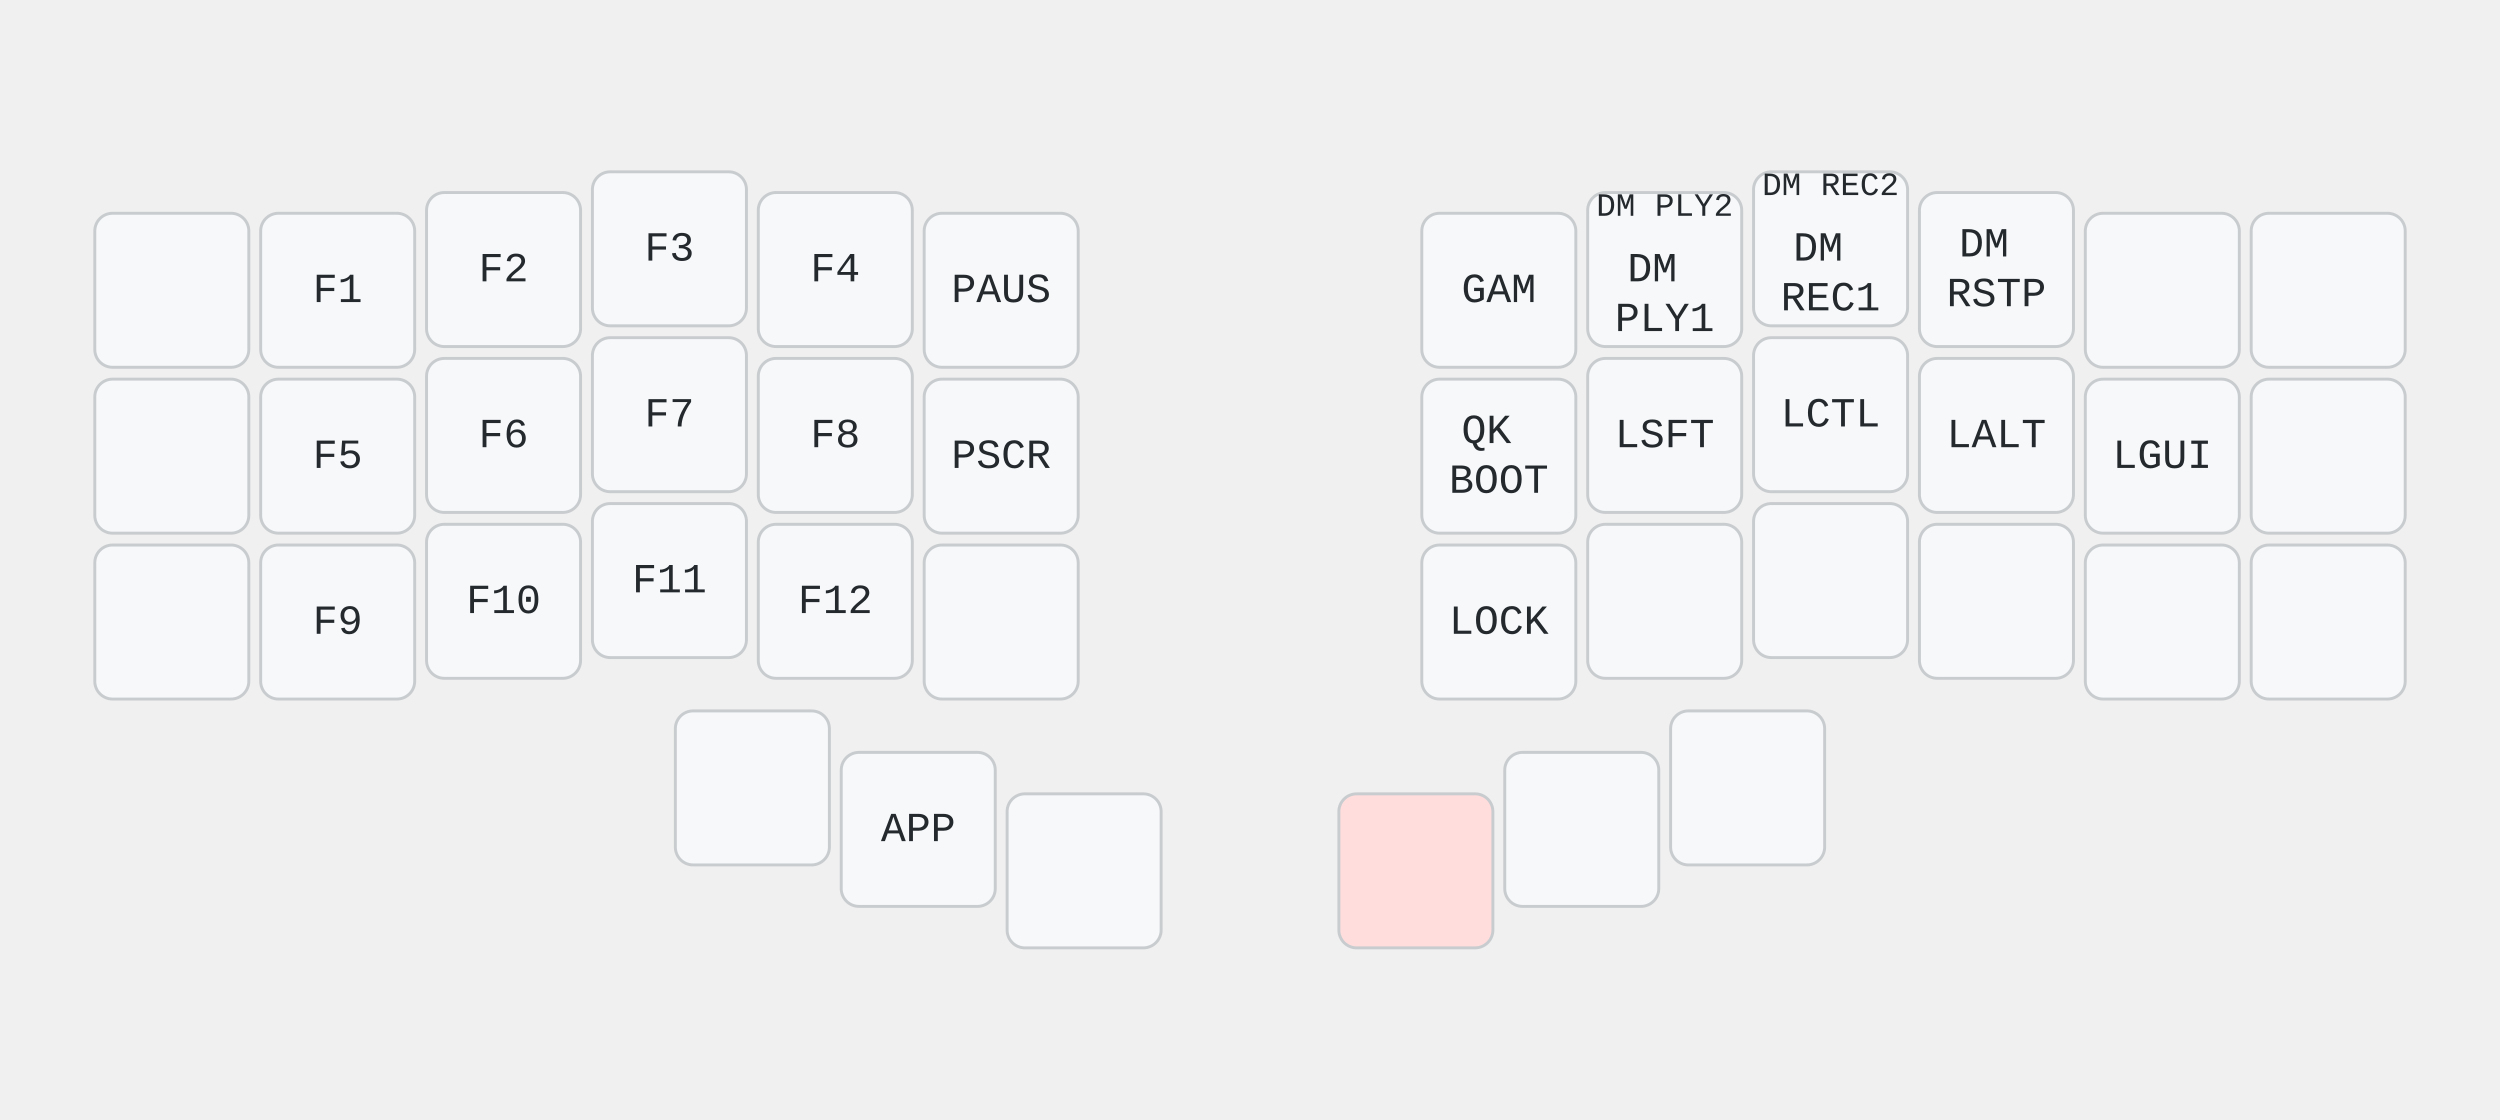
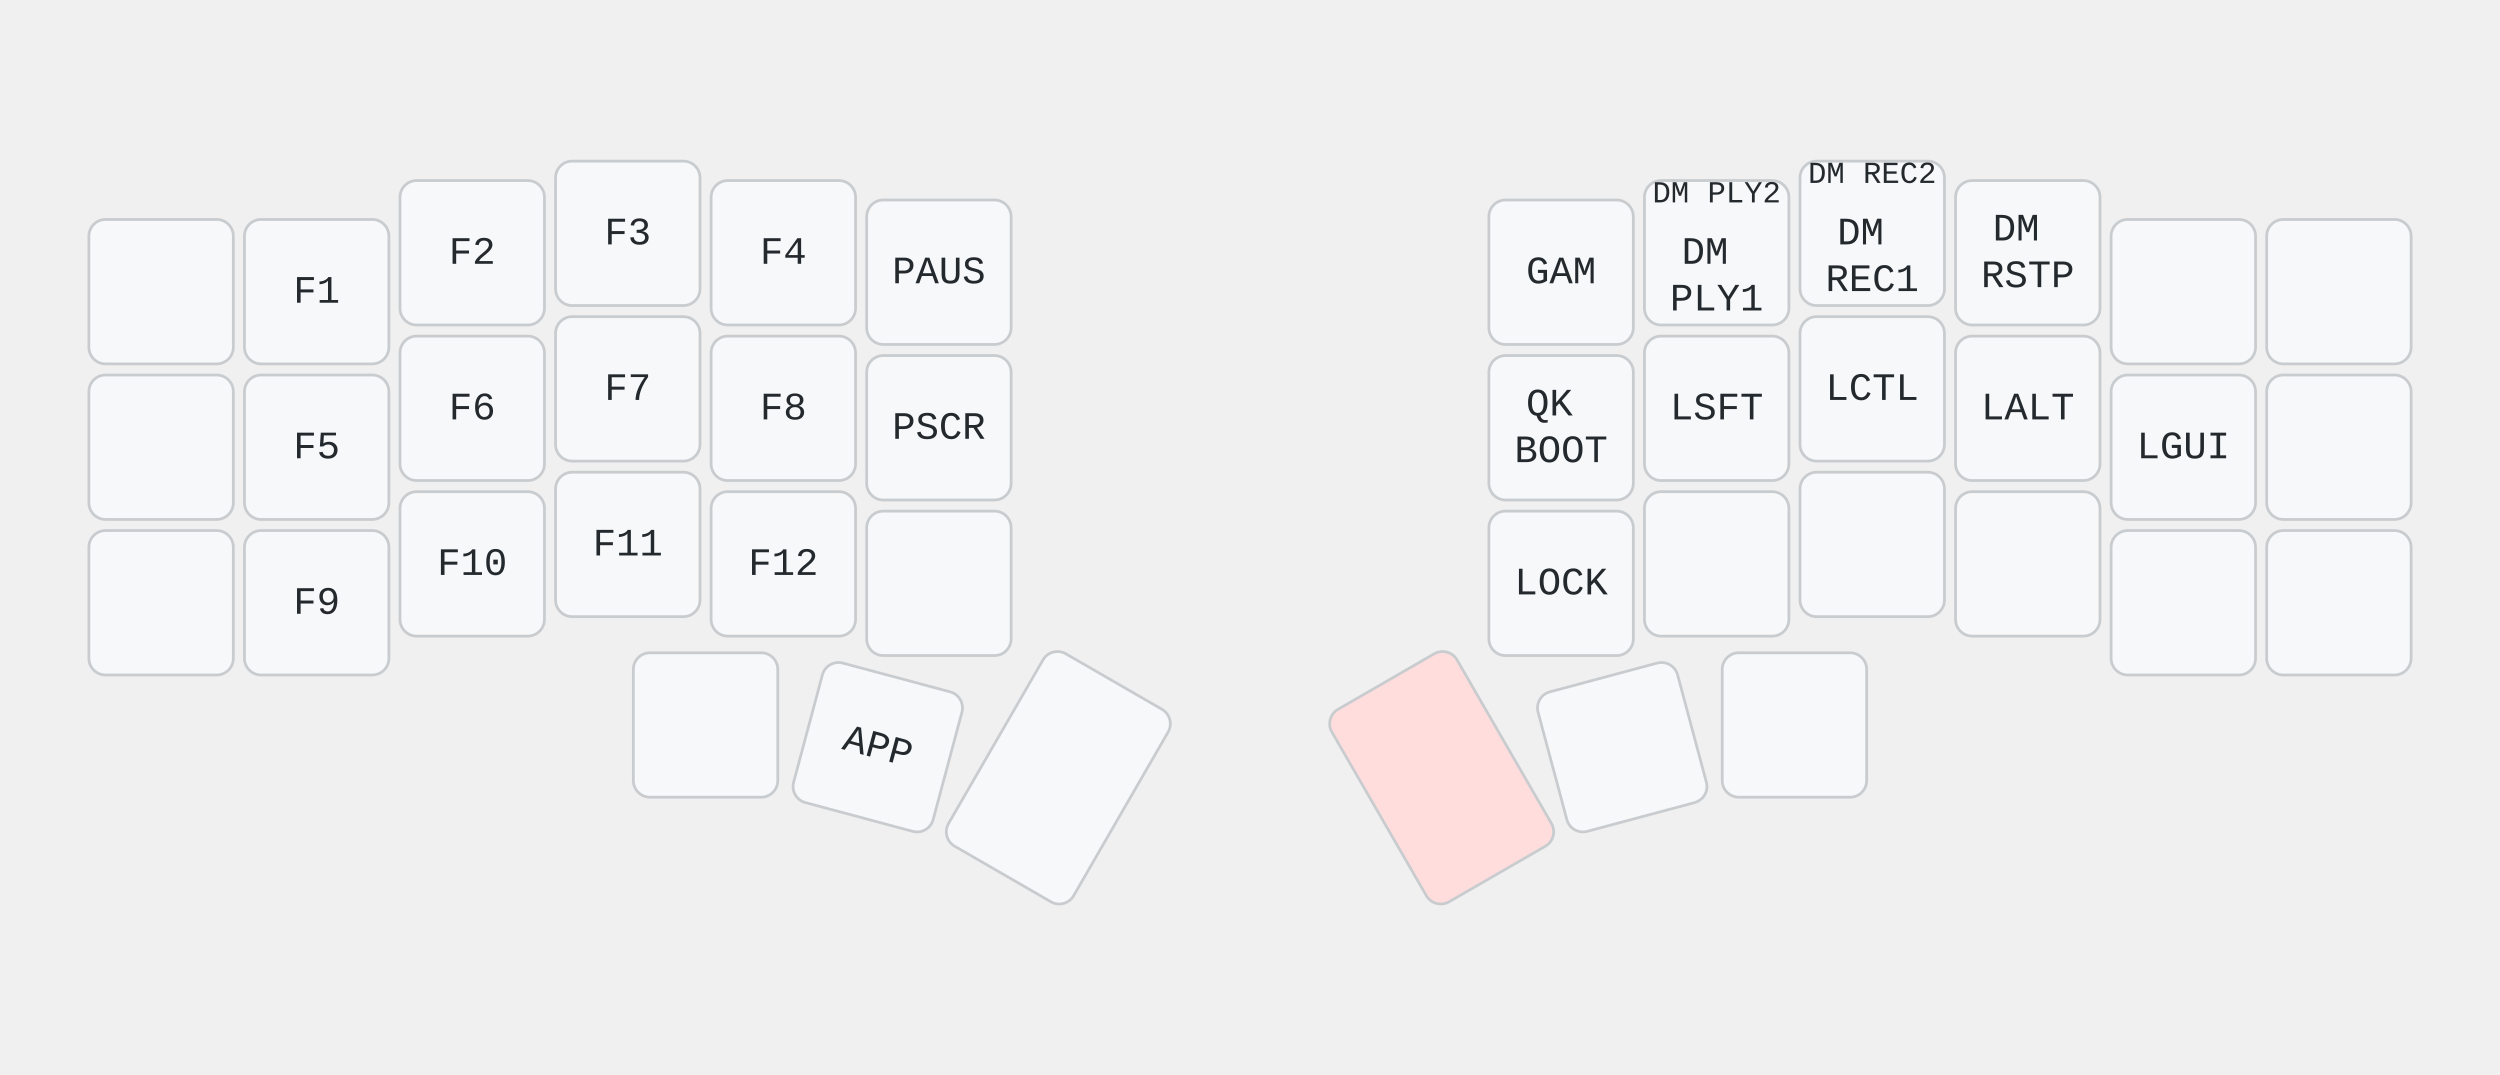
- <svg xmlns="http://www.w3.org/2000/svg" width="844" height="378" viewBox="0 0 844 378" class="keymap">
+ <svg xmlns="http://www.w3.org/2000/svg" width="900" height="387" viewBox="0 0 900 387" class="keymap">
  <style>/* inherit to force styles through use tags */
svg path {
    fill: inherit;
}

/* font and background color specifications */
svg.keymap {
    font-family: SFMono-Regular,Consolas,Liberation Mono,Menlo,monospace;
    font-size: 14px;
    font-kerning: normal;
    text-rendering: optimizeLegibility;
    fill: #24292e;
}

/* default key styling */
rect.key {
    fill: #f6f8fa;
}

rect.key, rect.combo {
    stroke: #c9cccf;
    stroke-width: 1;
}

/* default key side styling, only used is draw_key_sides is set */
rect.side {
    filter: brightness(90%);
}

/* color accent for combo boxes */
rect.combo, rect.combo-separate {
    fill: #cdf;
}

/* color accent for held keys */
rect.held, rect.combo.held {
    fill: #fdd;
}

/* color accent for ghost (optional) keys */
rect.ghost, rect.combo.ghost {
    stroke-dasharray: 4, 4;
    stroke-width: 2;
}

text {
    text-anchor: middle;
    dominant-baseline: middle;
}

/* styling for layer labels */
text.label {
    font-weight: bold;
    text-anchor: start;
    stroke: white;
    stroke-width: 4;
    paint-order: stroke;
}

/* styling for optional footer */
text.footer {
    text-anchor: end;
    dominant-baseline: auto;
    stroke: white;
    stroke-width: 4;
    paint-order: stroke;
}

/* styling for combo tap, and key non-tap label text */
text.combo, text.hold, text.shifted, text.left, text.right {
    font-size: 11px;
}

text.hold {
    text-anchor: middle;
    dominant-baseline: auto;
}

text.shifted {
    text-anchor: middle;
    dominant-baseline: hanging;
}

text.left {
    text-anchor: start;
}

text.right {
    text-anchor: end;
}

text.layer-activator {
    text-decoration: underline;
}

/* styling for hold/shifted label text in combo box */
text.combo.hold, text.combo.shifted, text.combo.left, text.combo.right {
    font-size: 8px;
}

/* lighter symbol for transparent keys */
text.trans {
    fill: #7b7e81;
}

/* styling for combo dendrons */
path.combo {
    stroke-width: 1;
    stroke: gray;
    fill: none;
}

/* Start Tabler Icons Cleanup */
/* cannot use height/width with glyphs */
.icon-tabler &gt; path {
    fill: inherit;
    stroke: inherit;
    stroke-width: 2;
}
/* hide tabler's default box */
.icon-tabler &gt; path[stroke="none"][fill="none"] {
    visibility: hidden;
}
/* End Tabler Icons Cleanup */
</style>
  <g transform="translate(30, 0)" class="layer-FUN">
    <g transform="translate(0, 56)">
-       <g transform="translate(28, 42)" class="key keypos-0">
-         <rect rx="6" ry="6" x="-26" y="-26" width="52" height="52" class="key" />
-       </g>
-       <g transform="translate(84, 42)" class="key keypos-1">
+       <g transform="translate(28, 49)" class="key keypos-0">
+         <rect rx="6" ry="6" x="-26" y="-26" width="52" height="52" class="key" />
+       </g>
+       <g transform="translate(84, 49)" class="key keypos-1">
        <rect rx="6" ry="6" x="-26" y="-26" width="52" height="52" class="key" />
        <text x="0" y="0" class="key tap">F1</text>
      </g>
      <g transform="translate(140, 35)" class="key keypos-2">
        <rect rx="6" ry="6" x="-26" y="-26" width="52" height="52" class="key" />
        <text x="0" y="0" class="key tap">F2</text>
      </g>
      <g transform="translate(196, 28)" class="key keypos-3">
        <rect rx="6" ry="6" x="-26" y="-26" width="52" height="52" class="key" />
        <text x="0" y="0" class="key tap">F3</text>
      </g>
      <g transform="translate(252, 35)" class="key keypos-4">
        <rect rx="6" ry="6" x="-26" y="-26" width="52" height="52" class="key" />
        <text x="0" y="0" class="key tap">F4</text>
      </g>
      <g transform="translate(308, 42)" class="key keypos-5">
        <rect rx="6" ry="6" x="-26" y="-26" width="52" height="52" class="key" />
        <text x="0" y="0" class="key tap">PAUS</text>
      </g>
-       <g transform="translate(476, 42)" class="key keypos-6">
+       <g transform="translate(532, 42)" class="key keypos-6">
        <rect rx="6" ry="6" x="-26" y="-26" width="52" height="52" class="key" />
        <text x="0" y="0" class="key tap">GAM</text>
      </g>
-       <g transform="translate(532, 35)" class="key keypos-7">
+       <g transform="translate(588, 35)" class="key keypos-7">
        <rect rx="6" ry="6" x="-26" y="-26" width="52" height="52" class="key" />
        <text x="0" y="0" class="key tap">
          <tspan x="0" dy="-0.0em">DM</tspan>
          <tspan x="0" dy="1.2em">PLY1</tspan>
        </text>
        <text x="0" y="-24" class="key shifted">DM PLY2</text>
      </g>
-       <g transform="translate(588, 28)" class="key keypos-8">
+       <g transform="translate(644, 28)" class="key keypos-8">
        <rect rx="6" ry="6" x="-26" y="-26" width="52" height="52" class="key" />
        <text x="0" y="0" class="key tap">
          <tspan x="0" dy="-0.0em">DM</tspan>
          <tspan x="0" dy="1.2em">REC1</tspan>
        </text>
        <text x="0" y="-24" class="key shifted">DM REC2</text>
      </g>
-       <g transform="translate(644, 35)" class="key keypos-9">
+       <g transform="translate(700, 35)" class="key keypos-9">
        <rect rx="6" ry="6" x="-26" y="-26" width="52" height="52" class="key" />
        <text x="0" y="0" class="key tap">
          <tspan x="0" dy="-0.6em">DM</tspan>
          <tspan x="0" dy="1.2em">RSTP</tspan>
        </text>
      </g>
-       <g transform="translate(700, 42)" class="key keypos-10">
-         <rect rx="6" ry="6" x="-26" y="-26" width="52" height="52" class="key" />
-       </g>
-       <g transform="translate(756, 42)" class="key keypos-11">
-         <rect rx="6" ry="6" x="-26" y="-26" width="52" height="52" class="key" />
-       </g>
-       <g transform="translate(28, 98)" class="key keypos-12">
-         <rect rx="6" ry="6" x="-26" y="-26" width="52" height="52" class="key" />
-       </g>
-       <g transform="translate(84, 98)" class="key keypos-13">
+       <g transform="translate(756, 49)" class="key keypos-10">
+         <rect rx="6" ry="6" x="-26" y="-26" width="52" height="52" class="key" />
+       </g>
+       <g transform="translate(812, 49)" class="key keypos-11">
+         <rect rx="6" ry="6" x="-26" y="-26" width="52" height="52" class="key" />
+       </g>
+       <g transform="translate(28, 105)" class="key keypos-12">
+         <rect rx="6" ry="6" x="-26" y="-26" width="52" height="52" class="key" />
+       </g>
+       <g transform="translate(84, 105)" class="key keypos-13">
        <rect rx="6" ry="6" x="-26" y="-26" width="52" height="52" class="key" />
        <text x="0" y="0" class="key tap">F5</text>
      </g>
      <g transform="translate(140, 91)" class="key keypos-14">
        <rect rx="6" ry="6" x="-26" y="-26" width="52" height="52" class="key" />
        <text x="0" y="0" class="key tap">F6</text>
      </g>
      <g transform="translate(196, 84)" class="key keypos-15">
        <rect rx="6" ry="6" x="-26" y="-26" width="52" height="52" class="key" />
        <text x="0" y="0" class="key tap">F7</text>
      </g>
      <g transform="translate(252, 91)" class="key keypos-16">
        <rect rx="6" ry="6" x="-26" y="-26" width="52" height="52" class="key" />
        <text x="0" y="0" class="key tap">F8</text>
      </g>
      <g transform="translate(308, 98)" class="key keypos-17">
        <rect rx="6" ry="6" x="-26" y="-26" width="52" height="52" class="key" />
        <text x="0" y="0" class="key tap">PSCR</text>
      </g>
-       <g transform="translate(476, 98)" class="key keypos-18">
+       <g transform="translate(532, 98)" class="key keypos-18">
        <rect rx="6" ry="6" x="-26" y="-26" width="52" height="52" class="key" />
        <text x="0" y="0" class="key tap">
          <tspan x="0" dy="-0.6em">QK</tspan>
          <tspan x="0" dy="1.2em">BOOT</tspan>
        </text>
      </g>
-       <g transform="translate(532, 91)" class="key keypos-19">
+       <g transform="translate(588, 91)" class="key keypos-19">
        <rect rx="6" ry="6" x="-26" y="-26" width="52" height="52" class="key" />
        <text x="0" y="0" class="key tap">LSFT</text>
      </g>
-       <g transform="translate(588, 84)" class="key keypos-20">
+       <g transform="translate(644, 84)" class="key keypos-20">
        <rect rx="6" ry="6" x="-26" y="-26" width="52" height="52" class="key" />
        <text x="0" y="0" class="key tap">LCTL</text>
      </g>
-       <g transform="translate(644, 91)" class="key keypos-21">
+       <g transform="translate(700, 91)" class="key keypos-21">
        <rect rx="6" ry="6" x="-26" y="-26" width="52" height="52" class="key" />
        <text x="0" y="0" class="key tap">LALT</text>
      </g>
-       <g transform="translate(700, 98)" class="key keypos-22">
+       <g transform="translate(756, 105)" class="key keypos-22">
        <rect rx="6" ry="6" x="-26" y="-26" width="52" height="52" class="key" />
        <text x="0" y="0" class="key tap">LGUI</text>
      </g>
-       <g transform="translate(756, 98)" class="key keypos-23">
-         <rect rx="6" ry="6" x="-26" y="-26" width="52" height="52" class="key" />
-       </g>
-       <g transform="translate(28, 154)" class="key keypos-24">
-         <rect rx="6" ry="6" x="-26" y="-26" width="52" height="52" class="key" />
-       </g>
-       <g transform="translate(84, 154)" class="key keypos-25">
+       <g transform="translate(812, 105)" class="key keypos-23">
+         <rect rx="6" ry="6" x="-26" y="-26" width="52" height="52" class="key" />
+       </g>
+       <g transform="translate(28, 161)" class="key keypos-24">
+         <rect rx="6" ry="6" x="-26" y="-26" width="52" height="52" class="key" />
+       </g>
+       <g transform="translate(84, 161)" class="key keypos-25">
        <rect rx="6" ry="6" x="-26" y="-26" width="52" height="52" class="key" />
        <text x="0" y="0" class="key tap">F9</text>
      </g>
      <g transform="translate(140, 147)" class="key keypos-26">
        <rect rx="6" ry="6" x="-26" y="-26" width="52" height="52" class="key" />
        <text x="0" y="0" class="key tap">F10</text>
      </g>
      <g transform="translate(196, 140)" class="key keypos-27">
        <rect rx="6" ry="6" x="-26" y="-26" width="52" height="52" class="key" />
        <text x="0" y="0" class="key tap">F11</text>
      </g>
      <g transform="translate(252, 147)" class="key keypos-28">
        <rect rx="6" ry="6" x="-26" y="-26" width="52" height="52" class="key" />
        <text x="0" y="0" class="key tap">F12</text>
      </g>
      <g transform="translate(308, 154)" class="key keypos-29">
        <rect rx="6" ry="6" x="-26" y="-26" width="52" height="52" class="key" />
      </g>
-       <g transform="translate(476, 154)" class="key keypos-30">
+       <g transform="translate(532, 154)" class="key keypos-30">
        <rect rx="6" ry="6" x="-26" y="-26" width="52" height="52" class="key" />
        <text x="0" y="0" class="key tap">LOCK</text>
      </g>
-       <g transform="translate(532, 147)" class="key keypos-31">
-         <rect rx="6" ry="6" x="-26" y="-26" width="52" height="52" class="key" />
-       </g>
-       <g transform="translate(588, 140)" class="key keypos-32">
-         <rect rx="6" ry="6" x="-26" y="-26" width="52" height="52" class="key" />
-       </g>
-       <g transform="translate(644, 147)" class="key keypos-33">
-         <rect rx="6" ry="6" x="-26" y="-26" width="52" height="52" class="key" />
-       </g>
-       <g transform="translate(700, 154)" class="key keypos-34">
-         <rect rx="6" ry="6" x="-26" y="-26" width="52" height="52" class="key" />
-       </g>
-       <g transform="translate(756, 154)" class="key keypos-35">
-         <rect rx="6" ry="6" x="-26" y="-26" width="52" height="52" class="key" />
-       </g>
-       <g transform="translate(224, 210)" class="key keypos-36">
-         <rect rx="6" ry="6" x="-26" y="-26" width="52" height="52" class="key" />
-       </g>
-       <g transform="translate(280, 224)" class="key keypos-37">
+       <g transform="translate(588, 147)" class="key keypos-31">
+         <rect rx="6" ry="6" x="-26" y="-26" width="52" height="52" class="key" />
+       </g>
+       <g transform="translate(644, 140)" class="key keypos-32">
+         <rect rx="6" ry="6" x="-26" y="-26" width="52" height="52" class="key" />
+       </g>
+       <g transform="translate(700, 147)" class="key keypos-33">
+         <rect rx="6" ry="6" x="-26" y="-26" width="52" height="52" class="key" />
+       </g>
+       <g transform="translate(756, 161)" class="key keypos-34">
+         <rect rx="6" ry="6" x="-26" y="-26" width="52" height="52" class="key" />
+       </g>
+       <g transform="translate(812, 161)" class="key keypos-35">
+         <rect rx="6" ry="6" x="-26" y="-26" width="52" height="52" class="key" />
+       </g>
+       <g transform="translate(224, 205)" class="key keypos-36">
+         <rect rx="6" ry="6" x="-26" y="-26" width="52" height="52" class="key" />
+       </g>
+       <g transform="translate(286, 213) rotate(15.0)" class="key keypos-37">
        <rect rx="6" ry="6" x="-26" y="-26" width="52" height="52" class="key" />
        <text x="0" y="0" class="key tap">APP</text>
      </g>
-       <g transform="translate(336, 238)" class="key keypos-38">
-         <rect rx="6" ry="6" x="-26" y="-26" width="52" height="52" class="key" />
-       </g>
-       <g transform="translate(448, 238)" class="key held keypos-39">
-         <rect rx="6" ry="6" x="-26" y="-26" width="52" height="52" class="key held" />
-       </g>
-       <g transform="translate(504, 224)" class="key keypos-40">
-         <rect rx="6" ry="6" x="-26" y="-26" width="52" height="52" class="key" />
-       </g>
-       <g transform="translate(560, 210)" class="key keypos-41">
+       <g transform="translate(351, 224) rotate(30.0)" class="key keypos-38">
+         <rect rx="6" ry="6" x="-26" y="-40" width="52" height="80" class="key" />
+       </g>
+       <g transform="translate(489, 224) rotate(-30.0)" class="key held keypos-39">
+         <rect rx="6" ry="6" x="-26" y="-40" width="52" height="80" class="key held" />
+       </g>
+       <g transform="translate(554, 213) rotate(-15.0)" class="key keypos-40">
+         <rect rx="6" ry="6" x="-26" y="-26" width="52" height="52" class="key" />
+       </g>
+       <g transform="translate(616, 205)" class="key keypos-41">
        <rect rx="6" ry="6" x="-26" y="-26" width="52" height="52" class="key" />
      </g>
    </g>
  </g>
</svg>
